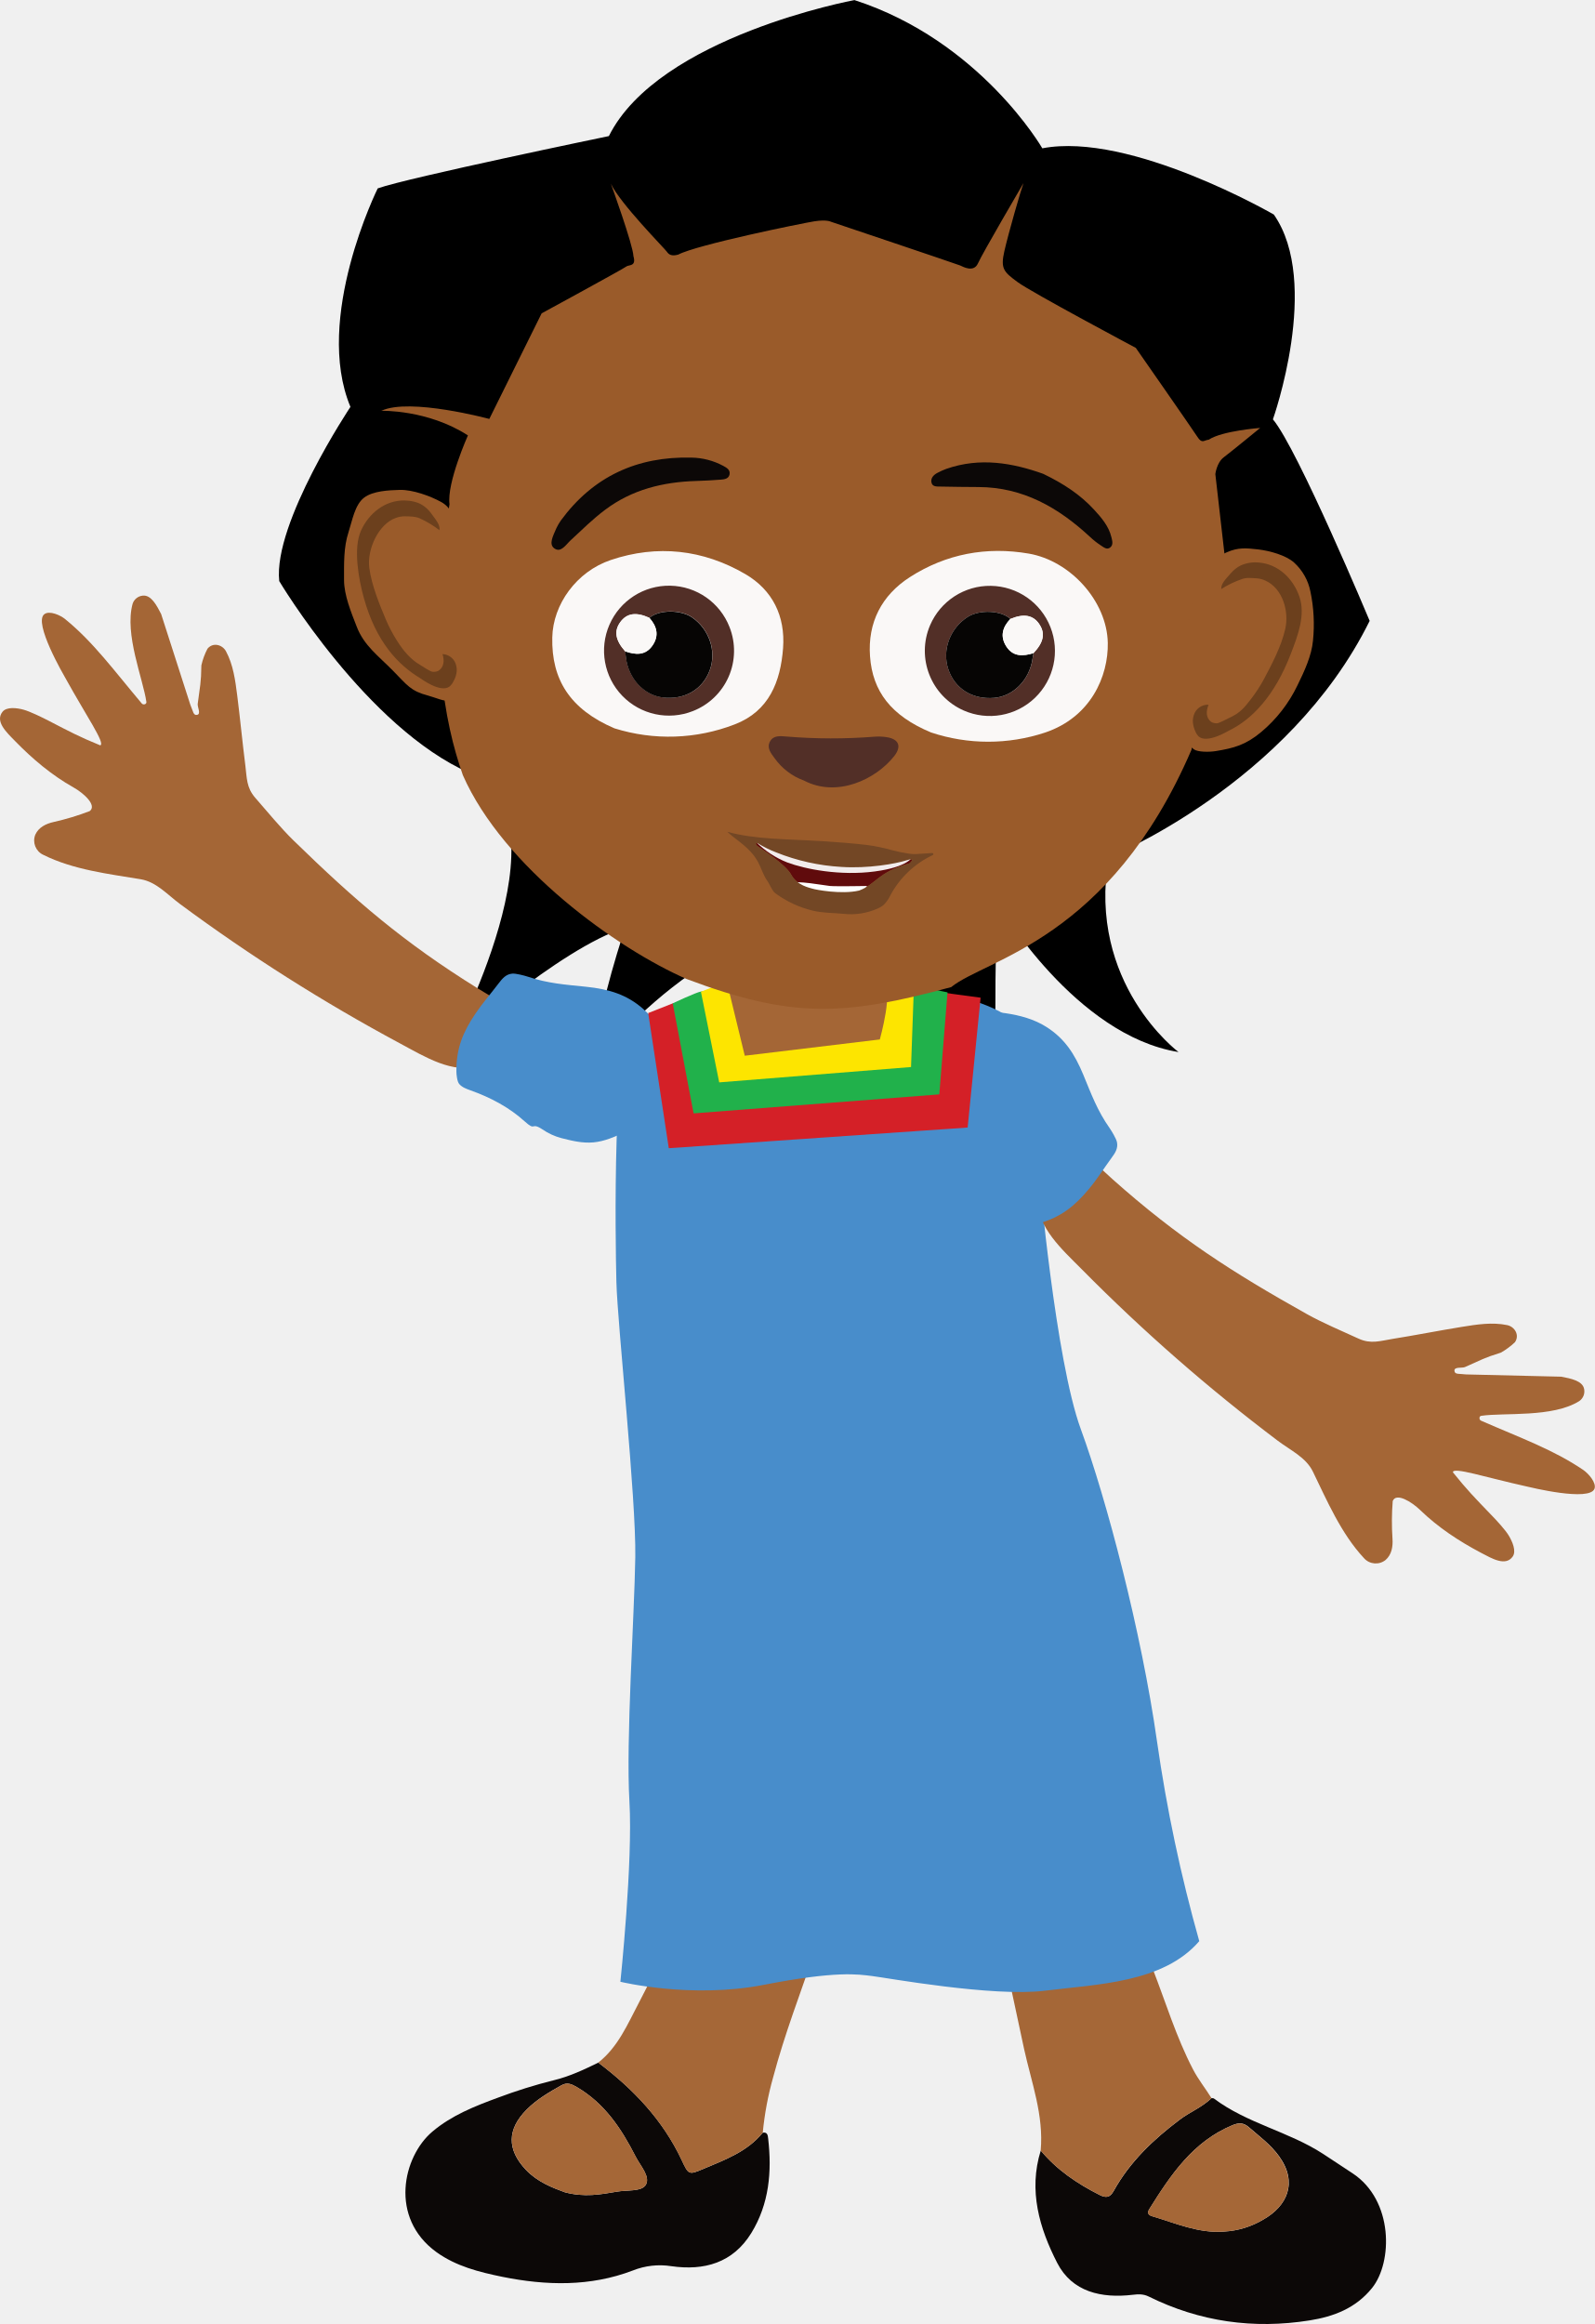
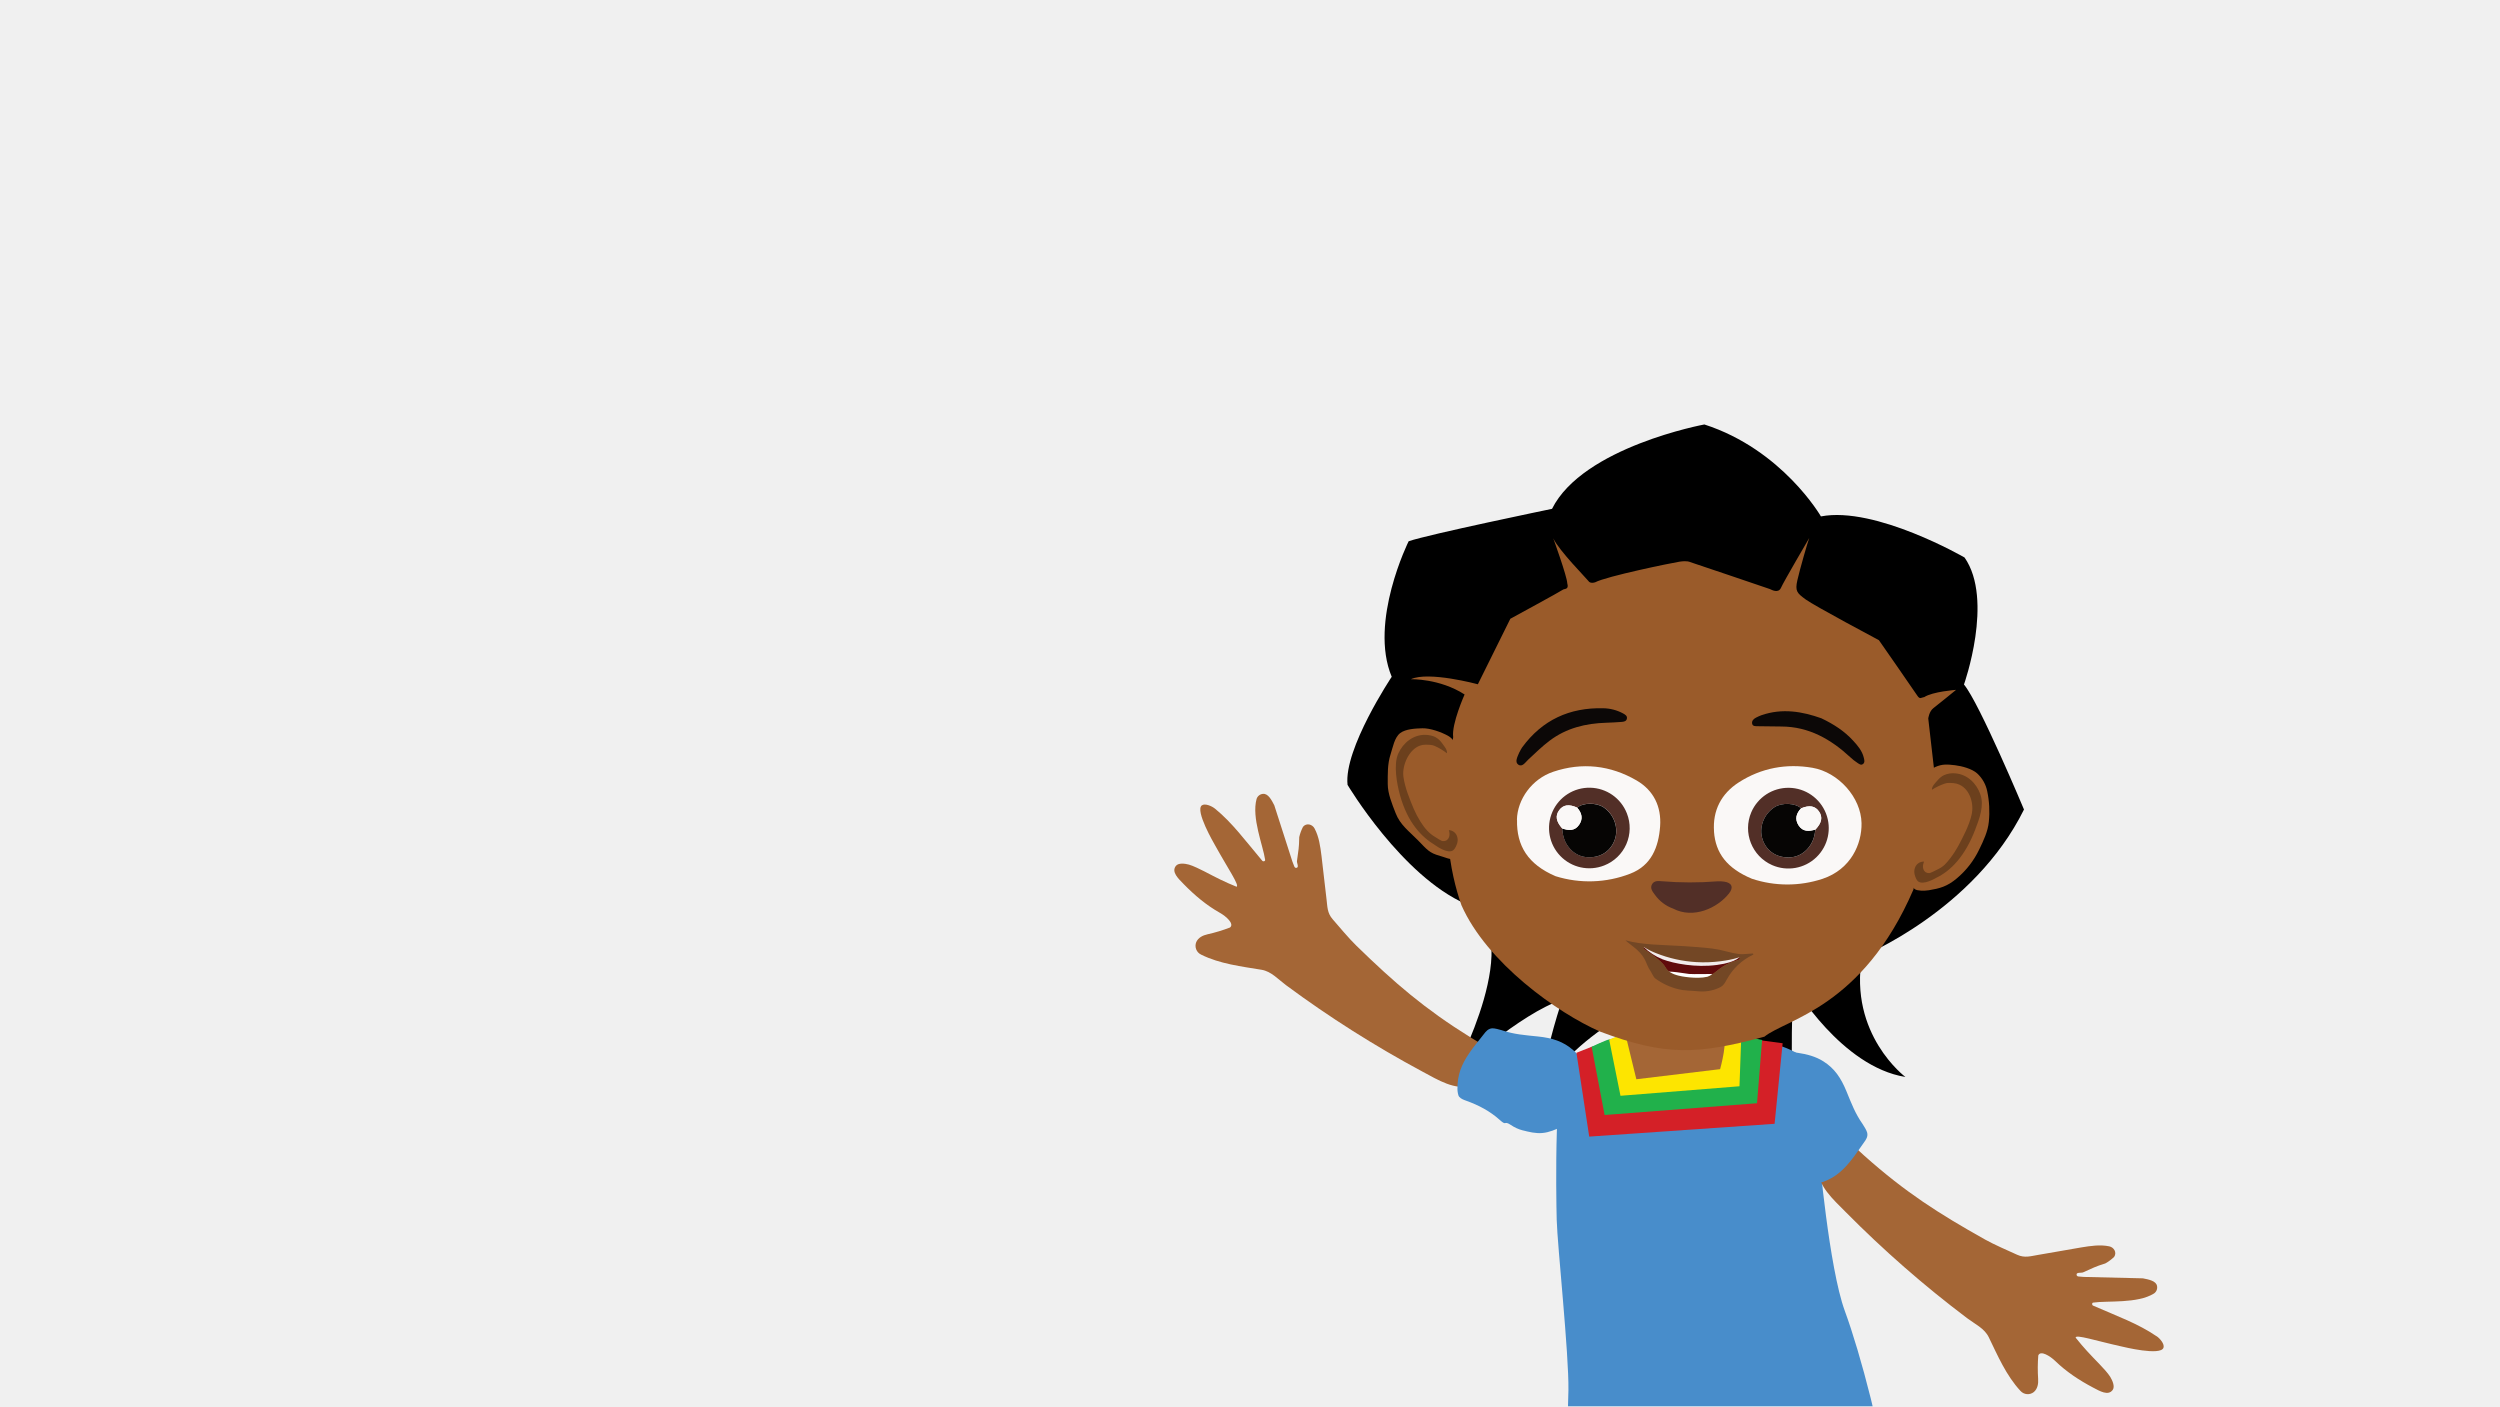
- <svg xmlns="http://www.w3.org/2000/svg" id="Layer_1" data-name="Layer 1" viewBox="0 0 759.79 1107.08">
+ <svg xmlns="http://www.w3.org/2000/svg" id="Layer_10" data-name="Layer 10" viewBox="0 0 1920 1080">
  <defs>
    <style>
      .cls-1 {
-         fill: #0c0807;
+         fill: none;
      }

      .cls-2 {
-         fill: #a56737;
+         fill: #9a5b2a;
      }

      .cls-3 {
+         fill: #6c401d;
+       }
+ 
+       .cls-4 {
+         clip-path: url(#clip-path);
+       }
+ 
+       .cls-5 {
        fill: #488dcb;
      }

-       .cls-4 {
+       .cls-6 {
        fill: #a46636;
      }

-       .cls-5 {
+       .cls-7 {
        fill: #d42027;
      }

-       .cls-6 {
+       .cls-8 {
        fill: #21b14b;
      }

-       .cls-7 {
+       .cls-9 {
        fill: #fde500;
-       }
- 
-       .cls-8 {
-         fill: #9a5b2a;
-       }
- 
-       .cls-9 {
-         fill: #6c401d;
      }

      .cls-10 {
        fill: #faf8f7;
      }

      .cls-11 {
        fill: #522f27;
      }

      .cls-12 {
        fill: #060504;
      }

      .cls-13 {
        fill: #600b0c;
      }

      .cls-14 {
        fill: #f2ecec;
      }

      .cls-15 {
        fill: #fff;
      }

      .cls-16 {
        fill: #734725;
      }
+ 
+       .cls-17 {
+         fill: #0c0807;
+       }
    </style>
+     <clipPath id="clip-path">
+       <rect class="cls-1" width="1920" height="1080" />
+     </clipPath>
  </defs>
-   <g>
-     <path class="cls-1" d="M1479.07,1325.43c.37,0,.85,0,1.1.15,15.76,11.89,35.6,15.72,52,26.37,4.72,3.07,9.4,6.2,14.1,9.29,19.56,12.86,19.19,42.4,9.26,54.68-7.78,9.62-18.19,13.56-29.72,15.4-26.71,4.25-52.34.65-76.64-11.37-2.59-1.28-5-1.15-7.6-.84-14.87,1.77-28.86-1.29-36-15.16-8.48-16.53-13.79-34.46-7.85-53.55,7.67,9.23,17.37,15.75,28,21.13,3.08,1.56,5,1.32,6.78-1.92,7.69-13.85,18.88-24.47,31.42-33.9C1468.79,1332,1474.64,1329.78,1479.07,1325.43Zm6,63.56a40.69,40.69,0,0,0,18.69-5.72c11.32-6.38,16.55-17.59,7.57-30.07-4-5.61-9.44-9.56-14.55-14-2.47-2.12-4.71-2.13-7.68-.9-18.83,7.81-29.44,23.67-39.65,40-1.11,1.77-.49,2.83,1.3,3.36C1462,1385,1472.89,1389.91,1485,1389Z" transform="translate(-901.88 -325.95)" />
-     <path class="cls-2" d="M1479.07,1325.43c-4.43,4.35-10.28,6.59-15.18,10.28-12.54,9.43-23.73,20-31.42,33.9-1.79,3.24-3.7,3.48-6.78,1.92-10.6-5.38-20.3-11.9-28-21.13,1.53-16.85-4.42-32.47-7.93-48.49-2-9.32-4-18.65-6-28,22.93,0,45.52-2.26,67.26-10.18,6.25,16.07,11.23,32.63,19.24,48C1472.81,1316.62,1476.2,1320.84,1479.07,1325.43Z" transform="translate(-901.88 -325.95)" />
+   <path class="cls-2" d="M1481.14,683.74c-3.45.56-8.56.43-10.38-.77-2.68-1.75-4-5.73-5.3-8.64-6-13.24-2.86-28.61.37-42.78q1.49-6.45,3-12.9c1.31-5.76,2.65-11.57,5.26-16.87s6.9-10.4,12.31-12.76,9.07-2,15.05-1.33c5.24.63,13.1,2.73,17,6.28a25.27,25.27,0,0,1,7.74,13.72,76.05,76.05,0,0,1,1.23,23.47c-.66,7.22-4.18,14.7-7.37,21.22a66.37,66.37,0,0,1-17.2,22.2c-7.46,6.32-13.22,7.77-21.66,9.16" />
+   <path class="cls-3" d="M1500.71,601.46c-2.31-.14-5-.49-7.16.35a47.59,47.59,0,0,0-9.83,4.73c-.09-2.67,2-4.57,4.67-7.64a15,15,0,0,1,4.62-3.6,17,17,0,0,1,8.62-1.37c9.17.73,16.32,7.55,19.32,16.25s-.71,18.43-4,27c-7.83,20.52-18.82,31.64-29.75,36.9-.48.23-10.22,6.19-14.25,2.71a7.91,7.91,0,0,1-1.24-1.69c-.86-1.76-2.24-5.12-1.11-8.38a7,7,0,0,1,7.1-5c-1.28,2.92-1.35,6.23,1.2,8.16a5.18,5.18,0,0,0,2.71.68c.92.07,5.19-2.25,6-2.63,5-2.26,7-4.66,10.33-9a69.26,69.26,0,0,0,6.09-9.37c3.56-6.72,8.25-15.46,10.16-23.82,2-8.57-1.31-19.42-9.3-23.09a11.77,11.77,0,0,0-4.23-1.14" />
+   <g class="cls-4">
+     <path d="M1309.69,769.13s51.16,39.6,66.87,74.27c0,0-1.66-66.89,1.35-85.88,0,0,36.26,61.68,85.45,69.59,0,0-43.69-32.58-33.27-92.7,0,0,85.83-34.75,124.33-112.7,0,0-34.23-81.84-46.09-96,0,0,23.13-65.1.44-97.55,0,0-68.44-39.62-110.3-31.56,0,0-29.54-51.23-89.51-70.61,0,0-93.23,17.24-117,64.79,0,0-95.88,19.84-110.12,24.91,0,0-30.7,61.8-13,104.08,0,0-36.91,55.34-33.92,83,0,0,41.64,70,90.92,91.52s-9.51,130.44-9.51,130.44,52.15-47.18,83.44-56.85c0,0-11.8,34-16.54,67.23,0,0,61.78-81.33,126.48-65.9" />
+     <path class="cls-5" d="M1197.46,1270s33.66,8.22,68.33,1.46,44.87-5,51.52-4.2,57.73,10.09,82.36,7,56.43-3.63,73.57-23.61a731.44,731.44,0,0,1-20.11-95c-7.4-52.26-24.16-115.74-36.31-148.86s-19.88-121.68-19.88-121.68,3.17-52.39-9.35-69.74c-13.56-18.79-80.19-22.77-95.18-24.86-39.59-5.55-78.23,18.16-88.54,22.61s-8.84,103.64-8.32,123.67,9.44,103,9,131-4.5,87.32-2.79,116.23-4.29,85.91-4.29,85.91" />
+     <path class="cls-6" d="M933,620.94c13.47,11,23.12,24.35,36.43,40.13.73.86,2.35.37,2.19-.74-1.58-11-10.54-32.31-6.56-46.76a5.64,5.64,0,0,1,4.87-3.88c4-.42,6.65,4.75,8.72,8.76l13.9,43.21c1.38,3.14,1.39,5.26,3.3,4.81s0-3.77.23-5.25c1.08-8.57,1.62-9.69,1.74-18.33a32.79,32.79,0,0,1,2.9-7.91c2.59-3.16,7.11-2,8.85,1.27,3.43,6.38,4.4,13.75,5.32,20.94,1.4,11,2.48,22.39,3.88,33.41.73,5.79.46,10.51,4.69,15.36,5.29,6.08,12.35,14.6,18.13,20.23,29.42,28.67,52.39,48.55,88,70.66,6.84,4.25,16.3,8.69,16.58,16.74a16.56,16.56,0,0,1-2.28,8.46c-3.11,5.7-7.39,9.92-13.62,11.74-12.84,3.75-25.52-4.18-38-10.89a858.47,858.47,0,0,1-104.55-66.25c-6.11-4.52-11.35-10.62-18.84-11.86-15.12-2.51-32.11-4.49-46.43-11.65a7.49,7.49,0,0,1-3.73-9.62c1.57-3.46,5-5.17,8.74-6a123.09,123.09,0,0,0,17.19-5.2c3.54-2.81-3-8.6-7.75-11.26-10.43-5.88-19.48-13.51-27.84-22.09-4.1-4.2-9.62-9.3-6-13.93,2-2.54,7-1.86,10.1-1s8.86,3.68,11.71,5.15c10.07,5.23,14.9,7.8,24.77,11.82,2.6-.78-6.65-14.05-16.5-31.88-.68-1.22-15.61-26.71-10.09-30.63,2.44-1.74,7.65.6,10,2.5" />
+     <path class="cls-5" d="M1169.3,868.1a29.06,29.06,0,0,1-9-4.15c-5.7-3.74-2.89,1.23-8.49-3.84-7.4-6.71-16.35-11.4-25.76-14.75-1.94-.7-4-1.43-5.36-3-1-1.12-1.36-4.43-1.38-5.93-.1-11,3.09-18.74,9-27.51,3.45-5.14,7.37-9.57,11.11-14.5,1.82-2.4,3.52-4.41,6.52-4.67,1.65-.15,5.79.93,7.36,1.45,9.62,3.24,17.68,3.77,27.78,4.81,11.12,1.14,19.49,3.8,27.13,10.48,5.18,4.53,8.84,10.54,11.74,16.78,3.56,7.67,1.91,3.82,1.72,12.28s-3.39,17.09-9.78,22.63c-3.6,3.13-8,5.15-12.36,7.12-4.79,2.18-9.7,4.39-15,4.85s-10.24-.81-15.23-2.08" />
+     <path class="cls-6" d="M1656.29,1026.26c-14.39-9.8-29.91-15.27-48.81-23.55-1-.46-1-2.15.09-2.31,11-1.61,34,.94,46.69-7a5.62,5.62,0,0,0,2.34-5.77c-.72-3.94-6.44-5-10.87-5.87l-45.38-1.08c-3.4-.43-5.44.16-5.55-1.79s3.61-1.12,5-1.71c7.92-3.47,8.83-4.3,17.09-6.87a33.56,33.56,0,0,0,6.76-5c2.3-3.38-.13-7.37-3.73-8.12-7.09-1.48-14.44-.32-21.59.84-11,1.78-22.18,4-33.14,5.75-5.76.94-10.2,2.54-16.05-.14-7.34-3.35-17.51-7.71-24.55-11.65-35.84-20.07-61.42-36.46-92.71-64.33-6-5.36-13-13.17-20.76-11.15a16.66,16.66,0,0,0-7.47,4.58c-4.57,4.61-7.42,9.91-7.39,16.4,0,13.37,11.25,23.28,21.22,33.34a858,858,0,0,0,93.19,81.47c6.06,4.57,13.4,7.87,16.71,14.71,6.7,13.78,13.42,29.51,24.34,41.21a7.48,7.48,0,0,0,10.28.85c2.87-2.49,3.54-6.29,3.29-10.09a122.9,122.9,0,0,1,.11-18c1.69-4.19,9.11.48,13,4.24,8.6,8.33,18.49,14.85,29.09,20.44,5.19,2.73,11.65,6.58,15.06,1.8,1.87-2.61-.2-7.23-1.86-10s-6-7.45-8.26-9.76c-7.87-8.18-11.7-12.08-18.36-20.4,0-2.72,15.36,2.38,35.25,6.78,1.36.3,30,7.39,32.23,1,1-2.84-2.74-7.16-5.22-8.85" />
+     <path class="cls-5" d="M1339.39,869.22a29.26,29.26,0,0,0,6.53,7.46c5.22,4.4,12.52,3.69,19,7.61,8.53,5.2,15.56,12.45,21.45,20.52,1.21,1.67,2.49,3.42,4.36,4.3,1.36.64,4.64,0,6.08-.36,10.59-3,17.09-8.27,23.84-16.39,4-4.76,7.09-9.78,10.75-14.76,1.79-2.43,3.24-4.63,2.63-7.58-.33-1.63-2.53-5.29-3.48-6.65-5.84-8.31-8.62-15.89-12.49-25.28-4.25-10.33-9.17-17.61-17.75-23-5.8-3.68-12.61-5.49-19.41-6.49-8.37-1.25-17.08-1.33-25.13,1.26s-15.43,8.1-18.93,15.8c-2,4.34-2.66,9.14-3.33,13.87-.73,5.21-1.45,10.55-.4,15.71s3.68,9.59,6.31,14" />
+     <polygon class="cls-7" points="1369.07 801.22 1347.5 798.31 1222.6 803.84 1210.7 808.54 1220.52 872.92 1362.89 863.08 1369.07 801.22" />
+     <path class="cls-8" d="M1353.3,798.68l-17-3.52-100.47,3.13c-2.22.34-13.44,5.63-13.44,5.63l9.94,52.41,117.06-9.05Z" />
+     <polygon class="cls-9" points="1337.33 795.06 1314.58 790.65 1247.83 793.56 1235.83 798.39 1244.53 841.56 1335.92 834.25 1337.33 795.06" />
+     <path class="cls-6" d="M1256.71,828.86l-7.57-31.12s10.39-2.38,13.2-11.64,6.55-20.93,29.73-22.22c22.38-1.23,17.72,9.16,19.14,13.24a100.34,100.34,0,0,1,2.71,10.3s.61,6.35,8.35,7.69c5.78,1-1.22,26-1.22,26Z" />
+     <path class="cls-2" d="M1485.64,593.22l-4.74-41.42s.64-5.48,4-8,17.37-14,17.37-14-18.13,1.36-24.5,5.6c-2.35.23-3.18,2.13-5.42-1.36S1443,491.66,1443,491.66s-49.64-26.41-56.28-31.31-8.25-6.36-6.33-14.79,7.75-28.7,9.1-32.37c0,0-19.63,33.54-21.66,38.17s-7.21,1.62-8.48,1.06-61.59-20.84-61.59-20.84-2-1.12-7.93-.2-56,11.17-64.81,15.85c-3.14.89-4.52,0-5.42-1.36s-22.3-23-26.7-32.44c0,0,10.58,29.17,10.76,34.51,1.51,5.17-2.25,4-3.44,5s-40.29,22.28-40.29,22.28L1135,525.52s-37.89-10.25-51.44-3.88c0,0,22.08-.65,41.25,11.72,0,0-10.13,22.65-8.77,32.76-10.24,63.71-2.59,103.64,6.36,129.1,19.39,44,73.69,82.75,106.54,97.08,50.2,18.9,75,17.67,126.13,3.87,16.38-13.41,75.38-22.27,114.44-113Z" />
+     <path class="cls-2" d="M1105.83,657.3c3.37.88,8.29,3.24,10.22,2.21,2.82-1.49,4.49-5.33,6.07-8.11,7.19-12.62,5.5-28.22,3.59-42.63L1124,595.65c-.77-5.85-1.56-11.77-3.67-17.28s-3.11-10.45-8.28-13.3-13.65-5.91-19.67-5.75c-5.27.14-12.81.49-17,3.67-4.47,3.37-5.71,11.11-7.45,16.43-2.41,7.36-2.13,15.07-2.14,22.81,0,7.26,3.37,15.35,6,22.14,3.47,9.15,10.46,14.09,17.31,21.08s8.55,9.68,16.83,11.85" />
+     <path class="cls-3" d="M1094.81,571.9c2.32.07,5,0,7.1,1a47.36,47.36,0,0,1,9.35,5.62c.34-2.65-1.59-4.74-3.94-8a15.08,15.08,0,0,0-4.26-4c-2.26-1.49-5.76-2.13-8.46-2.17-9.2-.12-16.95,6-20.74,14.4s-1.11,23.11,1.35,32c5.89,21.16,16.46,32,26.87,38.28.45.28,9.6,7.12,13.93,4a7.71,7.71,0,0,0,1.39-1.57c1-1.67,2.71-4.89,1.88-8.24a7,7,0,0,0-6.59-5.69c1,3,.76,6.33-2,8a5.24,5.24,0,0,1-2.76.43c-.93,0-5-2.72-5.76-3.18-4.78-2.72-8.34-7.11-11.25-11.77a70.2,70.2,0,0,1-5.2-9.9c-2.92-7-6.77-16.15-7.9-24.66-1.15-8.71,4.35-20.87,12.64-23.78a11.78,11.78,0,0,1,4.31-.74" />
+     <path class="cls-10" d="M1316.38,638.61c-1.16-16.13,5.54-29.08,19-37.75,17.27-11.08,36.5-14.67,56.66-11.19,19.8,3.42,37.24,22.68,37.62,42.52.3,15.79-8,35.38-29.91,42.74a86.22,86.22,0,0,1-54.3-.06c-19.13-8-27.91-19.6-29.11-36.26" />
+     <path class="cls-10" d="M1165,629.62c.32-15.74,11.52-31.38,27.87-36.9,22.19-7.48,44-5,64.1,6.7,13,7.6,19.1,20.06,18,35.23-1.2,16.05-6.71,30.1-23,36.36a86.82,86.82,0,0,1-57.33,1.9c-21.19-9.1-30-23.32-29.56-43.29" />
+     <path class="cls-11" d="M1345,623.79a31,31,0,1,1,16,40.61,31.05,31.05,0,0,1-16-40.61m52.06-.49c-3-4.39-7.34-5.19-13.8-2.51-4.26-4.07-14.58-4.57-20.25-1-8.45,5.35-12.37,15.75-9.36,24.85,3.09,9.37,11.49,14.65,21.92,13.76,9.1-.77,16.76-8.55,18.23-18.53.14-.93.3-1.85.45-2.77,4.87-5.15,5.74-9.45,2.81-13.81" />
+     <path class="cls-12" d="M1383.24,620.79c-4.26-4.07-14.59-4.57-20.25-1-8.45,5.34-12.37,15.74-9.36,24.84,3.09,9.37,11.49,14.65,21.92,13.76,9.1-.77,16.76-8.55,18.23-18.53.14-.93.3-1.85.45-2.77-5,1.51-9.71,1.77-12.91-3.2-3.08-4.79-1.84-9.2,1.92-13.12" />
+     <path class="cls-10" d="M1383.24,620.79c-3.76,3.92-5,8.33-1.92,13.12,3.2,5,8,4.71,12.91,3.2,4.87-5.15,5.74-9.45,2.81-13.81s-7.34-5.19-13.8-2.51" />
+     <path class="cls-11" d="M1232,664.68a30.95,30.95,0,1,1,17.45-40,30.81,30.81,0,0,1-17.45,40m-32.24-28.47c.12.93.24,1.86.35,2.78,1.11,10,8.49,18.09,17.56,19.18,10.38,1.26,19-3.71,22.4-13,3.32-9-.22-19.52-8.47-25.17-5.53-3.78-15.87-3.65-20.27.26-6.36-2.91-10.78-2.27-13.89,2s-2.36,8.58,2.32,13.9" />
+     <path class="cls-12" d="M1211.28,620.3c4.4-3.91,14.74-4,20.27-.26,8.25,5.65,11.79,16.18,8.47,25.17-3.43,9.25-12,14.22-22.4,13-9.07-1.09-16.45-9.15-17.56-19.17-.11-.93-.23-1.86-.35-2.79,4.89,1.7,9.64,2.12,13-2.73,3.25-4.67,2.18-9.13-1.44-13.18" />
+     <path class="cls-10" d="M1211.28,620.3c3.62,4.05,4.69,8.51,1.44,13.18-3.37,4.85-8.12,4.43-13,2.73-4.68-5.32-5.4-9.65-2.32-13.9s7.53-4.92,13.89-2" />
+     <path class="cls-13" d="M1335.15,737.23s3.74-3.07-1.45-1.43-18.31,4-31,3.12a98.48,98.48,0,0,1-31-6.91,52.43,52.43,0,0,1-8.86-4.38c-.87-.34-1.3.47,0,1.43s13.21,8.43,16,13.6,8.81,6.18,10.13,6.63,13.84,2.89,22.23.88c8.16-3,8.74-8.72,23.93-12.94" />
+     <path class="cls-14" d="M1336.58,734.09s-1.69,4.83-18,7-33-1.06-41.65-4.31a43.84,43.84,0,0,1-14.77-9.65Z" />
+     <path class="cls-15" d="M1315,748s-14.75.27-17.73,0-15.69-2.84-20.15-1.33,29.7,13.65,37.88,1.36" />
+     <path class="cls-16" d="M1248.4,722.2c4,3.87,10.72,7.22,14.66,14.43,1.2,2.19,2.69,6.67,4.21,8.66,1.19,1.55,2.4,5,4,6.18a49.5,49.5,0,0,0,17.69,8.24c4.86,1.23,10,1.06,14.93,1.57a31.21,31.21,0,0,0,16.13-2.54,10.89,10.89,0,0,0,3-1.84,17.68,17.68,0,0,0,3.19-4.69,44.26,44.26,0,0,1,20-18.9.52.52,0,0,0-.26-1c-1.79.11-3.51.21-7.25.47a16.43,16.43,0,0,1-3.64-.16,70.49,70.49,0,0,1-8.42-1.73,81.11,81.11,0,0,0-11.75-2.42c-5.46-.71-16.09-1.5-21.58-1.84-17.33-1.08-31.53-.81-44.83-4.45m14.43,5.43a52.43,52.43,0,0,0,8.86,4.38,98.48,98.48,0,0,0,31,6.91c12.72.85,25.85-1.48,31-3.12s1.44,1.43,1.44,1.43c-15.19,4.22-15.77,9.9-23.93,12.94-8.39,2-20.91-.43-22.23-.88s-7.3-1.46-10.13-6.63-14.72-12.63-16-13.6-.87-1.77,0-1.43" />
+     <path class="cls-11" d="M1284.88,697.77c15.73,8.26,34.17-.46,43-11.6,3.71-4.67,2.21-8.21-3.62-9.06a25.1,25.1,0,0,0-5.61-.23,260.79,260.79,0,0,1-42.2-.08c-2.8-.22-6-.62-7.65,2.24-1.83,3.14.38,5.72,2.15,8.14a29.44,29.44,0,0,0,13.91,10.59" />
+     <path class="cls-17" d="M1398.87,551.66c-14.45-5.15-30-8-46.17-2.35a34.21,34.21,0,0,0-4.1,1.84c-1.79.9-3.27,2.39-3,4.37.32,2.48,2.7,2.18,4.51,2.22,6,.13,12,.19,18,.22,21.16.09,38,9.78,53,23.67a36.93,36.93,0,0,0,5.27,4.16c1.32.84,2.9,2.32,4.55.86,1.45-1.28.84-3.17.46-4.78-1.27-5.32-4.8-9.37-8.32-13.19-6.53-7.1-14.5-12.36-24.19-17" />
+     <path class="cls-17" d="M1167,577.46c-1.65,3.85-3.83,7.71-1,9.74,3.15,2.25,5.55-1.87,7.74-3.87,5.4-5,10.57-10.13,16.45-14.54,12.86-9.66,27.6-13.24,43.36-13.72,3.94-.12,7.89-.33,11.82-.64,1.66-.13,3.64-.41,4.07-2.4.49-2.27-1.34-3.25-3-4.17a33.21,33.21,0,0,0-15.15-3.92c-25.83-.64-46.82,8.95-62.24,30a26.18,26.18,0,0,0-2,3.54" />
    <g>
-       <path class="cls-1" d="M1265.28,1341.89c2.27-.4,2.41,1.37,2.57,2.76,1.82,15.81.49,31.15-8,45-8.81,14.33-22.5,18.06-38.09,15.84a34.93,34.93,0,0,0-18.41,2.06c-20.27,7.75-41.23,7.22-62.16,3-11-2.26-22-5-31.39-11.77-22.59-16.36-16-45.49-1.94-57.38,9.21-7.8,20.28-12.15,31.39-16.23a238.93,238.93,0,0,1,26.34-8.22c7.59-1.82,14.45-5.07,21.34-8.43,16.66,12.56,30.76,27.3,39.73,46.43,3.27,7,3.36,7.15,10.29,4.21C1247.2,1354.82,1257.86,1351,1265.28,1341.89Zm-94.35,28.37c9.31,2.51,17.1,1.07,24.87-.28,4.79-.84,11.81.06,13.75-3.24,2.31-3.92-2.65-9.13-4.87-13.5-6.69-13.17-14.73-25.34-28-33.07-2.38-1.38-4.52-2.44-7.3-.87-5.91,3.33-11.76,6.71-16.58,11.57-9.35,9.41-9.49,19.05-.4,28.69C1157.9,1365.37,1165.08,1368.11,1170.93,1370.26Z" transform="translate(-901.88 -325.95)" />
-       <path class="cls-2" d="M1265.28,1341.89c-7.42,9.09-18.08,12.93-28.37,17.27-6.93,2.94-7,2.78-10.29-4.21-9-19.13-23.07-33.87-39.73-46.43,9.51-7.47,14-18.37,19.42-28.63,7-13.45,13.78-27.08,20.64-40.63,10.74,3.61,21,8.54,32.27,10.71,10.23,2,20.43,4.07,30.65,6.12-6.79,19.68-14.25,39.14-19.61,59.3A149.18,149.18,0,0,0,1265.28,1341.89Z" transform="translate(-901.88 -325.95)" />
-       <path class="cls-2" d="M1170.93,1370.26c-5.85-2.15-13-4.89-18.49-10.7-9.09-9.64-9-19.28.4-28.69,4.82-4.86,10.67-8.24,16.58-11.57,2.78-1.57,4.92-.51,7.3.87,13.23,7.73,21.27,19.9,28,33.07,2.22,4.37,7.18,9.58,4.87,13.5-1.94,3.3-9,2.4-13.75,3.24C1188,1371.33,1180.24,1372.77,1170.93,1370.26Z" transform="translate(-901.88 -325.95)" />
+       <path class="cls-2" d="M1481.14,683.74c-3.45.56-8.56.43-10.38-.77-2.68-1.75-4-5.73-5.3-8.64-6-13.24-2.86-28.61.37-42.78q1.49-6.45,3-12.9c1.31-5.76,2.65-11.57,5.26-16.87s6.9-10.4,12.31-12.76,9.07-2,15.05-1.33c5.24.63,13.1,2.73,17,6.28a25.27,25.27,0,0,1,7.74,13.72,76.05,76.05,0,0,1,1.23,23.47c-.66,7.22-4.18,14.7-7.37,21.22a66.37,66.37,0,0,1-17.2,22.2c-7.46,6.32-13.22,7.77-21.66,9.16" />
+       <path class="cls-3" d="M1500.71,601.46c-2.31-.14-5-.49-7.16.35a47.59,47.59,0,0,0-9.83,4.73c-.09-2.67,2-4.57,4.67-7.64a15,15,0,0,1,4.62-3.6,17,17,0,0,1,8.62-1.37c9.17.73,16.32,7.55,19.32,16.25s-.71,18.43-4,27c-7.83,20.52-18.82,31.64-29.75,36.9-.48.23-10.22,6.19-14.25,2.71a7.91,7.91,0,0,1-1.24-1.69c-.86-1.76-2.24-5.12-1.11-8.38a7,7,0,0,1,7.1-5c-1.28,2.92-1.35,6.23,1.2,8.16a5.18,5.18,0,0,0,2.71.68c.92.07,5.19-2.25,6-2.63,5-2.26,7-4.66,10.33-9a69.26,69.26,0,0,0,6.09-9.37c3.56-6.72,8.25-15.46,10.16-23.82,2-8.57-1.31-19.42-9.3-23.09a11.77,11.77,0,0,0-4.23-1.14" />
    </g>
-     <path class="cls-2" d="M1485,1389c-12.13.92-23.06-4-34.32-7.3-1.79-.53-2.41-1.59-1.3-3.36,10.21-16.31,20.82-32.17,39.65-40,3-1.23,5.21-1.22,7.68.9,5.11,4.39,10.51,8.34,14.55,14,9,12.48,3.75,23.69-7.57,30.07A40.69,40.69,0,0,1,1485,1389Z" transform="translate(-901.88 -325.95)" />
-     <path d="M1309.69,769.13s51.16,39.6,66.86,74.27c0,0-1.65-66.89,1.36-85.88,0,0,36.26,61.68,85.45,69.59,0,0-43.69-32.58-33.27-92.7,0,0,85.83-34.75,124.33-112.7,0,0-34.23-81.84-46.09-96,0,0,23.13-65.1.44-97.55,0,0-68.44-39.62-110.3-31.56,0,0-29.54-51.22-89.51-70.61,0,0-93.23,17.24-117,64.79,0,0-95.88,19.84-110.12,24.91,0,0-30.7,61.8-13,104.08,0,0-36.91,55.34-33.92,83,0,0,41.64,70,90.92,91.52s-9.51,130.44-9.51,130.44,52.15-47.18,83.44-56.85c0,0-11.8,34-16.54,67.23C1183.21,835,1245,753.7,1309.69,769.13Z" transform="translate(-901.88 -325.95)" />
-     <path class="cls-3" d="M1197.45,1270s33.67,8.22,68.34,1.46,44.87-5,51.52-4.2,57.73,10.09,82.36,7,56.43-3.63,73.57-23.61a731.44,731.44,0,0,1-20.11-95c-7.39-52.26-24.16-115.74-36.31-148.86s-19.88-121.68-19.88-121.68,3.17-52.39-9.35-69.74c-13.56-18.79-80.19-22.77-95.18-24.86-39.59-5.55-78.23,18.16-88.54,22.61s-8.84,103.64-8.32,123.67,9.44,103,9,131-4.51,87.32-2.8,116.23S1197.45,1270,1197.45,1270Z" transform="translate(-901.88 -325.95)" />
-     <g>
-       <path class="cls-4" d="M933,620.94c13.48,11,23.12,24.35,36.43,40.13.73.86,2.35.37,2.19-.74-1.58-11-10.54-32.31-6.56-46.76a5.64,5.64,0,0,1,4.87-3.88c4-.42,6.65,4.75,8.72,8.76l13.9,43.2c1.38,3.15,1.39,5.27,3.3,4.82s0-3.77.23-5.25c1.08-8.57,1.62-9.69,1.74-18.33a32.4,32.4,0,0,1,2.91-7.91c2.58-3.16,7.1-2,8.84,1.27,3.43,6.38,4.4,13.75,5.32,20.94,1.4,11,2.48,22.39,3.88,33.41.73,5.79.46,10.51,4.69,15.36,5.29,6.08,12.35,14.6,18.13,20.23,29.42,28.67,52.39,48.55,88,70.66,6.84,4.25,16.3,8.69,16.58,16.74a16.46,16.46,0,0,1-2.28,8.46c-3.11,5.69-7.39,9.92-13.62,11.74-12.84,3.75-25.52-4.18-38-10.89a858.47,858.47,0,0,1-104.55-66.25c-6.11-4.52-11.35-10.62-18.84-11.86-15.12-2.51-32.11-4.49-46.43-11.65a7.49,7.49,0,0,1-3.73-9.62c1.57-3.45,5-5.17,8.74-6a123.09,123.09,0,0,0,17.19-5.2c3.54-2.81-3-8.6-7.75-11.26-10.43-5.88-19.48-13.51-27.84-22.09-4.1-4.2-9.62-9.3-6-13.93,2-2.54,7-1.86,10.1-1s8.86,3.68,11.71,5.15c10.07,5.23,14.9,7.8,24.77,11.82,2.6-.78-6.65-14.05-16.5-31.88-.68-1.22-15.61-26.71-10.09-30.63C925.48,616.7,930.69,619,933,620.94Z" transform="translate(-901.88 -325.95)" />
-       <path class="cls-3" d="M1169.3,868.1a29.06,29.06,0,0,1-9-4.15c-5.7-3.74-2.89,1.23-8.49-3.84-7.4-6.71-16.35-11.4-25.76-14.75-1.94-.7-4-1.43-5.36-3-1-1.12-1.36-4.43-1.37-5.93-.11-11,3.08-18.74,9-27.51,3.45-5.14,7.37-9.57,11.1-14.5,1.83-2.4,3.53-4.41,6.53-4.67,1.65-.15,5.79.92,7.36,1.45,9.62,3.24,17.68,3.77,27.78,4.81,11.12,1.14,19.49,3.8,27.13,10.48,5.18,4.53,8.84,10.54,11.74,16.78,3.56,7.67,1.91,3.82,1.72,12.28s-3.39,17.09-9.78,22.63c-3.6,3.13-8,5.15-12.36,7.12-4.79,2.18-9.7,4.39-15,4.85S1174.29,869.37,1169.3,868.1Z" transform="translate(-901.88 -325.95)" />
-     </g>
-     <g>
-       <path class="cls-4" d="M1656.29,1026.26c-14.39-9.8-29.91-15.27-48.81-23.55-1-.45-1-2.15.09-2.31,11-1.61,34,.94,46.69-7a5.62,5.62,0,0,0,2.34-5.77c-.72-3.94-6.44-5-10.87-5.87l-45.37-1.08c-3.41-.43-5.45.16-5.55-1.79s3.6-1.12,5-1.71c7.92-3.47,8.83-4.3,17.09-6.87a33.19,33.19,0,0,0,6.76-5c2.3-3.38-.13-7.37-3.73-8.12-7.09-1.48-14.44-.32-21.59.84-11,1.78-22.18,4-33.14,5.75-5.76.94-10.2,2.54-16.05-.14-7.34-3.35-17.51-7.7-24.54-11.65-35.85-20.07-61.42-36.46-92.72-64.33-6-5.36-13-13.17-20.76-11.15a16.57,16.57,0,0,0-7.47,4.58c-4.57,4.61-7.42,9.91-7.39,16.4,0,13.37,11.25,23.28,21.22,33.34a858,858,0,0,0,93.19,81.47c6.06,4.57,13.4,7.87,16.71,14.71,6.7,13.78,13.42,29.51,24.34,41.21a7.48,7.48,0,0,0,10.28.85c2.87-2.49,3.54-6.29,3.29-10.09a122.9,122.9,0,0,1,.11-18c1.69-4.19,9.11.48,13,4.24,8.6,8.33,18.49,14.85,29.08,20.44,5.2,2.73,11.66,6.58,15.07,1.8,1.87-2.61-.2-7.23-1.86-10s-6-7.45-8.26-9.76c-7.87-8.18-11.7-12.08-18.36-20.4,0-2.72,15.36,2.38,35.25,6.78,1.36.3,30,7.38,32.23,1C1662.49,1032.27,1658.77,1028,1656.29,1026.26Z" transform="translate(-901.88 -325.95)" />
-       <path class="cls-3" d="M1339.39,869.22a29.09,29.09,0,0,0,6.53,7.46c5.22,4.41,12.52,3.69,19,7.61,8.53,5.2,15.56,12.45,21.45,20.52,1.21,1.67,2.49,3.42,4.36,4.3,1.36.64,4.64,0,6.08-.36,10.59-3,17.09-8.27,23.84-16.39,4-4.76,7.09-9.78,10.75-14.76,1.79-2.43,3.24-4.63,2.63-7.58-.33-1.63-2.53-5.29-3.48-6.65-5.84-8.31-8.62-15.89-12.49-25.28-4.25-10.33-9.17-17.61-17.75-23-5.81-3.68-12.61-5.49-19.41-6.49-8.37-1.25-17.08-1.33-25.13,1.26s-15.43,8.1-18.93,15.8c-2,4.34-2.66,9.14-3.33,13.87-.73,5.21-1.45,10.55-.4,15.71S1336.76,864.79,1339.39,869.22Z" transform="translate(-901.88 -325.95)" />
-     </g>
-     <polygon class="cls-5" points="467.19 475.27 445.62 472.36 320.72 477.89 308.82 482.59 318.63 546.97 461.01 537.12 467.19 475.27" />
-     <path class="cls-6" d="M1353.3,798.68l-17-3.52-100.48,3.13c-2.22.34-13.44,5.62-13.44,5.62l9.94,52.42,117.07-9.05Z" transform="translate(-901.88 -325.95)" />
-     <polygon class="cls-7" points="435.44 469.11 412.7 464.7 345.95 467.61 333.94 472.44 342.65 515.61 434.04 508.3 435.44 469.11" />
-     <path class="cls-4" d="M1256.71,828.86l-7.57-31.12s10.39-2.38,13.2-11.64,6.55-20.93,29.73-22.22c22.38-1.23,17.72,9.16,19.15,13.24a102.53,102.53,0,0,1,2.71,10.3s.6,6.35,8.34,7.69c5.78,1-1.22,26-1.22,26Z" transform="translate(-901.88 -325.95)" />
-     <path class="cls-8" d="M1485.64,593.22l-4.74-41.42s.64-5.48,4-8,17.37-14,17.37-14-18.13,1.36-24.5,5.6c-2.35.23-3.18,2.13-5.42-1.36S1443,491.66,1443,491.66s-49.64-26.41-56.28-31.31-8.25-6.36-6.33-14.79,7.75-28.7,9.1-32.37c0,0-19.63,33.54-21.66,38.17s-7.21,1.62-8.48,1.06-61.59-20.84-61.59-20.84-2-1.13-7.93-.2-56,11.17-64.81,15.85c-3.14.89-4.52,0-5.42-1.36s-22.3-23-26.7-32.44c0,0,10.58,29.17,10.76,34.51,1.51,5.17-2.26,4-3.44,5s-40.29,22.28-40.29,22.28L1135,525.52s-37.89-10.25-51.44-3.88c0,0,22.08-.65,41.25,11.72,0,0-10.13,22.65-8.77,32.77-10.24,63.7-2.59,103.63,6.36,129.09,19.39,44,73.69,82.75,106.54,97.08,50.2,18.9,75,17.67,126.13,3.87,16.38-13.41,75.38-22.27,114.44-113Z" transform="translate(-901.88 -325.95)" />
-     <path class="cls-8" d="M1481.14,683.74c-3.45.56-8.56.43-10.38-.77-2.68-1.75-4-5.73-5.3-8.64-6-13.24-2.86-28.61.37-42.78q1.49-6.45,3-12.9c1.31-5.76,2.65-11.57,5.26-16.87s6.9-10.4,12.31-12.76,9.07-2,15.05-1.33c5.24.63,13.1,2.73,17,6.28a25.27,25.27,0,0,1,7.74,13.72,76.05,76.05,0,0,1,1.23,23.47c-.66,7.22-4.18,14.7-7.37,21.22a66.37,66.37,0,0,1-17.2,22.2C1495.34,680.9,1489.58,682.35,1481.14,683.74Z" transform="translate(-901.88 -325.95)" />
-     <path class="cls-9" d="M1500.71,601.46c-2.31-.14-5-.49-7.16.35a47.11,47.11,0,0,0-9.83,4.73c-.09-2.67,2-4.57,4.67-7.64a15,15,0,0,1,4.62-3.59,16.87,16.87,0,0,1,8.62-1.38c9.17.73,16.32,7.55,19.32,16.25s-.71,18.43-4,27c-7.83,20.52-18.82,31.64-29.75,36.9-.48.23-10.22,6.19-14.25,2.71a7.91,7.91,0,0,1-1.24-1.69c-.86-1.76-2.24-5.12-1.1-8.38a7,7,0,0,1,7.09-5.06c-1.28,2.93-1.35,6.24,1.2,8.17a5.18,5.18,0,0,0,2.71.68c.93.07,5.19-2.25,6-2.63,5-2.26,7-4.66,10.33-9a68.64,68.64,0,0,0,6.09-9.37c3.56-6.72,8.25-15.46,10.15-23.82,2-8.57-1.3-19.42-9.29-23.09A11.77,11.77,0,0,0,1500.71,601.46Z" transform="translate(-901.88 -325.95)" />
-     <path class="cls-8" d="M1105.83,657.3c3.37.88,8.29,3.23,10.22,2.21,2.82-1.49,4.49-5.33,6.07-8.11,7.19-12.62,5.5-28.22,3.59-42.63L1124,595.65c-.77-5.85-1.56-11.77-3.67-17.28s-3.11-10.45-8.28-13.3-13.65-5.91-19.67-5.75c-5.27.14-12.8.49-17,3.67-4.47,3.37-5.71,11.11-7.45,16.43-2.41,7.36-2.13,15.07-2.14,22.81,0,7.26,3.37,15.35,6,22.14,3.47,9.15,10.46,14.09,17.31,21.08S1097.55,655.13,1105.83,657.3Z" transform="translate(-901.88 -325.95)" />
-     <path class="cls-9" d="M1094.81,571.9c2.32.07,5,0,7.1,1a47.36,47.36,0,0,1,9.35,5.62c.34-2.65-1.59-4.74-3.94-8a15.08,15.08,0,0,0-4.26-4c-2.26-1.49-5.76-2.13-8.46-2.17-9.2-.12-16.95,6-20.74,14.4s-1.11,23.11,1.35,32c5.89,21.16,16.46,32,26.87,38.28.45.28,9.6,7.12,13.93,4a7.71,7.71,0,0,0,1.39-1.57c1-1.67,2.71-4.89,1.88-8.24a7,7,0,0,0-6.59-5.69c1,3,.76,6.33-2,8a5.24,5.24,0,0,1-2.76.43c-.93,0-5-2.72-5.76-3.18-4.78-2.72-8.34-7.11-11.25-11.77a70.2,70.2,0,0,1-5.2-9.9c-2.92-7-6.77-16.15-7.9-24.66-1.15-8.71,4.35-20.87,12.64-23.78A11.78,11.78,0,0,1,1094.81,571.9Z" transform="translate(-901.88 -325.95)" />
-     <path class="cls-10" d="M1316.38,638.61c-1.16-16.13,5.54-29.08,19-37.75,17.27-11.08,36.5-14.67,56.66-11.19,19.8,3.42,37.24,22.68,37.62,42.52.3,15.79-8,35.38-29.91,42.74a86.22,86.22,0,0,1-54.3-.06C1326.36,666.9,1317.58,655.27,1316.38,638.61Z" transform="translate(-901.88 -325.95)" />
-     <path class="cls-10" d="M1165,629.62c.32-15.74,11.52-31.38,27.87-36.9,22.19-7.48,44-5,64.09,6.7,13,7.6,19.11,20.06,18,35.23-1.2,16.05-6.71,30.1-23,36.36a86.82,86.82,0,0,1-57.33,1.9C1173.36,663.81,1164.58,649.59,1165,629.62Z" transform="translate(-901.88 -325.95)" />
-     <g>
-       <path class="cls-11" d="M1345,623.79a31,31,0,1,1,16,40.61A31.05,31.05,0,0,1,1345,623.79Zm52.06-.49c-3-4.39-7.34-5.19-13.8-2.51-4.26-4.07-14.59-4.57-20.25-1-8.45,5.34-12.37,15.74-9.36,24.84,3.09,9.37,11.49,14.65,21.92,13.76,9.1-.77,16.76-8.55,18.23-18.53.14-.93.3-1.85.45-2.77C1399.1,632,1400,627.66,1397,623.3Z" transform="translate(-901.88 -325.95)" />
-       <path class="cls-12" d="M1383.24,620.79c-4.26-4.07-14.59-4.57-20.25-1-8.45,5.34-12.37,15.74-9.36,24.84,3.09,9.37,11.49,14.65,21.92,13.76,9.1-.77,16.76-8.55,18.23-18.53.14-.93.3-1.85.45-2.77-5,1.51-9.71,1.77-12.91-3.2C1378.24,629.12,1379.48,624.71,1383.24,620.79Z" transform="translate(-901.88 -325.95)" />
-       <path class="cls-10" d="M1383.24,620.79c-3.76,3.92-5,8.33-1.92,13.12,3.2,5,8,4.71,12.91,3.2,4.87-5.15,5.74-9.45,2.81-13.81S1389.7,618.11,1383.24,620.79Z" transform="translate(-901.88 -325.95)" />
-     </g>
-     <g>
-       <path class="cls-11" d="M1232,664.68a30.95,30.95,0,1,1,17.45-40A30.81,30.81,0,0,1,1232,664.68Zm-32.24-28.46c.12.92.24,1.85.35,2.77,1.11,10,8.49,18.09,17.56,19.18,10.38,1.26,19-3.71,22.4-13,3.32-9-.22-19.52-8.47-25.17-5.53-3.78-15.87-3.65-20.27.26-6.36-2.91-10.78-2.27-13.89,2S1195,630.89,1199.71,636.22Z" transform="translate(-901.88 -325.95)" />
-       <path class="cls-12" d="M1211.28,620.3c4.4-3.91,14.74-4,20.27-.26,8.25,5.65,11.79,16.18,8.47,25.17-3.43,9.25-12,14.22-22.4,13-9.07-1.09-16.45-9.15-17.56-19.18-.11-.92-.23-1.85-.35-2.78,4.89,1.69,9.64,2.12,13-2.73C1216,628.81,1214.9,624.35,1211.28,620.3Z" transform="translate(-901.88 -325.95)" />
-       <path class="cls-10" d="M1211.28,620.3c3.62,4.05,4.69,8.51,1.44,13.18-3.37,4.85-8.12,4.42-13,2.73-4.68-5.32-5.4-9.65-2.32-13.9S1204.92,617.39,1211.28,620.3Z" transform="translate(-901.88 -325.95)" />
-     </g>
-     <g>
-       <path class="cls-13" d="M1335.15,737.23s3.74-3.07-1.45-1.43-18.31,4-31,3.12a98.48,98.48,0,0,1-31-6.91,52.43,52.43,0,0,1-8.86-4.38c-.87-.34-1.3.47,0,1.43s13.21,8.43,16,13.6,8.81,6.18,10.13,6.63,13.84,2.89,22.23.88C1319.38,747.13,1320,741.45,1335.15,737.23Z" transform="translate(-901.88 -325.95)" />
-       <path class="cls-14" d="M1336.58,734.09s-1.69,4.83-18,7-33-1.06-41.65-4.31a43.84,43.84,0,0,1-14.77-9.65Z" transform="translate(-901.88 -325.95)" />
-       <path class="cls-15" d="M1315,748s-14.75.27-17.73,0-15.69-2.84-20.15-1.33S1306.8,760.32,1315,748Z" transform="translate(-901.88 -325.95)" />
-       <path class="cls-16" d="M1248.4,722.2c4,3.88,10.72,7.21,14.66,14.43,1.2,2.19,2.69,6.67,4.21,8.66,1.19,1.55,2.4,5,4,6.18a49.54,49.54,0,0,0,17.68,8.24c4.87,1.23,10,1.06,14.94,1.57a31.21,31.21,0,0,0,16.13-2.54,11,11,0,0,0,3-1.84,17.68,17.68,0,0,0,3.19-4.69,44.26,44.26,0,0,1,20-18.9.52.52,0,0,0-.26-1c-1.79.11-3.51.21-7.25.47a16.43,16.43,0,0,1-3.64-.16,70.49,70.49,0,0,1-8.42-1.73,81.11,81.11,0,0,0-11.75-2.42c-5.46-.71-16.09-1.5-21.58-1.84C1275.9,725.58,1261.7,725.84,1248.4,722.2Zm14.43,5.43a52.43,52.43,0,0,0,8.86,4.38,98.48,98.48,0,0,0,31,6.91c12.72.85,25.85-1.48,31-3.12s1.45,1.43,1.45,1.43c-15.19,4.22-15.77,9.9-23.93,12.94-8.39,2-20.91-.43-22.23-.88s-7.3-1.46-10.13-6.63-14.72-12.63-16-13.6S1262,727.29,1262.83,727.63Z" transform="translate(-901.88 -325.95)" />
-     </g>
-     <path class="cls-11" d="M1284.88,697.77c15.73,8.26,34.17-.46,43-11.6,3.71-4.67,2.21-8.21-3.62-9.06a25.1,25.1,0,0,0-5.61-.23,260.79,260.79,0,0,1-42.2-.08c-2.8-.22-6-.62-7.65,2.24-1.83,3.14.38,5.72,2.15,8.14A29.44,29.44,0,0,0,1284.88,697.77Z" transform="translate(-901.88 -325.95)" />
-     <path class="cls-1" d="M1398.87,551.66c-14.45-5.15-30-8-46.17-2.35a34.21,34.21,0,0,0-4.1,1.84c-1.79.9-3.27,2.39-3,4.37.32,2.48,2.7,2.18,4.51,2.22,6,.13,12,.19,18,.22,21.16.09,38,9.78,53,23.67a37.72,37.72,0,0,0,5.27,4.17c1.32.83,2.9,2.31,4.55.85,1.45-1.28.84-3.17.46-4.78-1.27-5.32-4.8-9.37-8.32-13.19C1416.53,561.58,1408.56,556.32,1398.87,551.66Z" transform="translate(-901.88 -325.95)" />
-     <path class="cls-1" d="M1167,577.46c-1.65,3.85-3.83,7.71-1,9.74,3.15,2.25,5.55-1.87,7.74-3.87,5.4-5,10.57-10.13,16.45-14.54,12.86-9.66,27.6-13.24,43.36-13.72,3.94-.12,7.89-.33,11.82-.64,1.66-.13,3.64-.41,4.07-2.4.49-2.27-1.34-3.25-3-4.17a33.21,33.21,0,0,0-15.15-3.92c-25.83-.64-46.82,8.95-62.24,30A26.18,26.18,0,0,0,1167,577.46Z" transform="translate(-901.88 -325.95)" />
  </g>
</svg>
